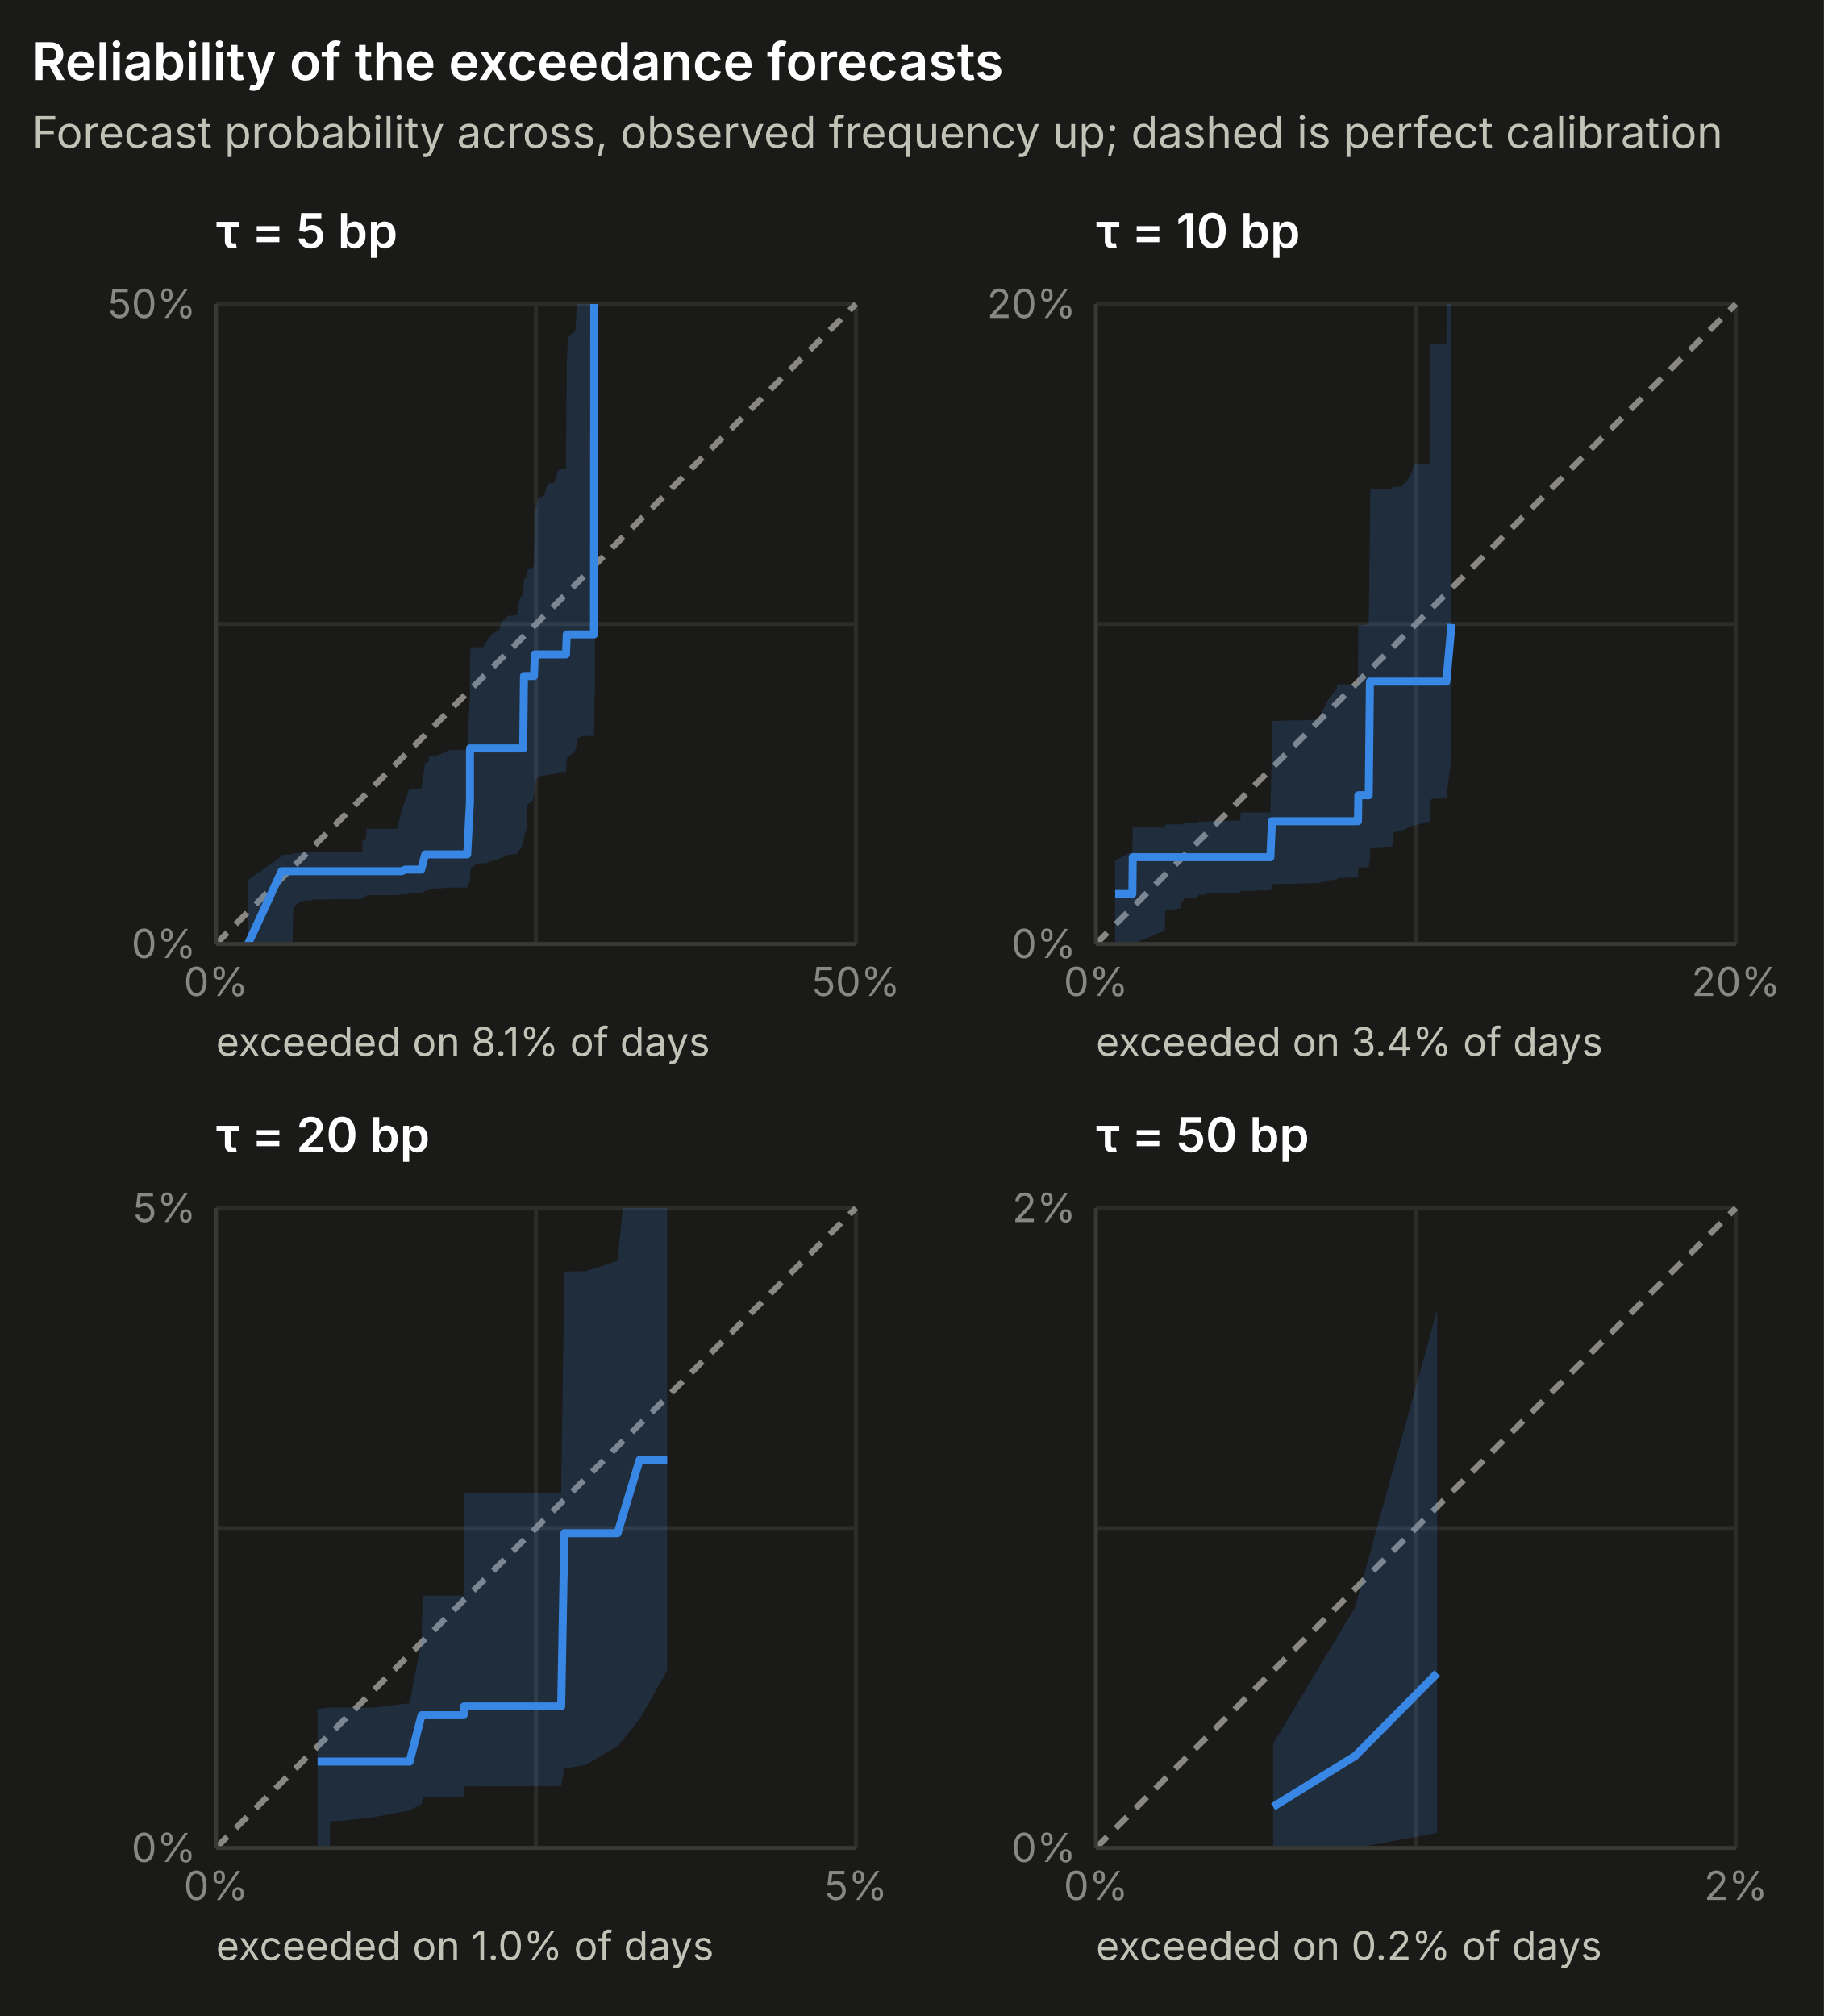
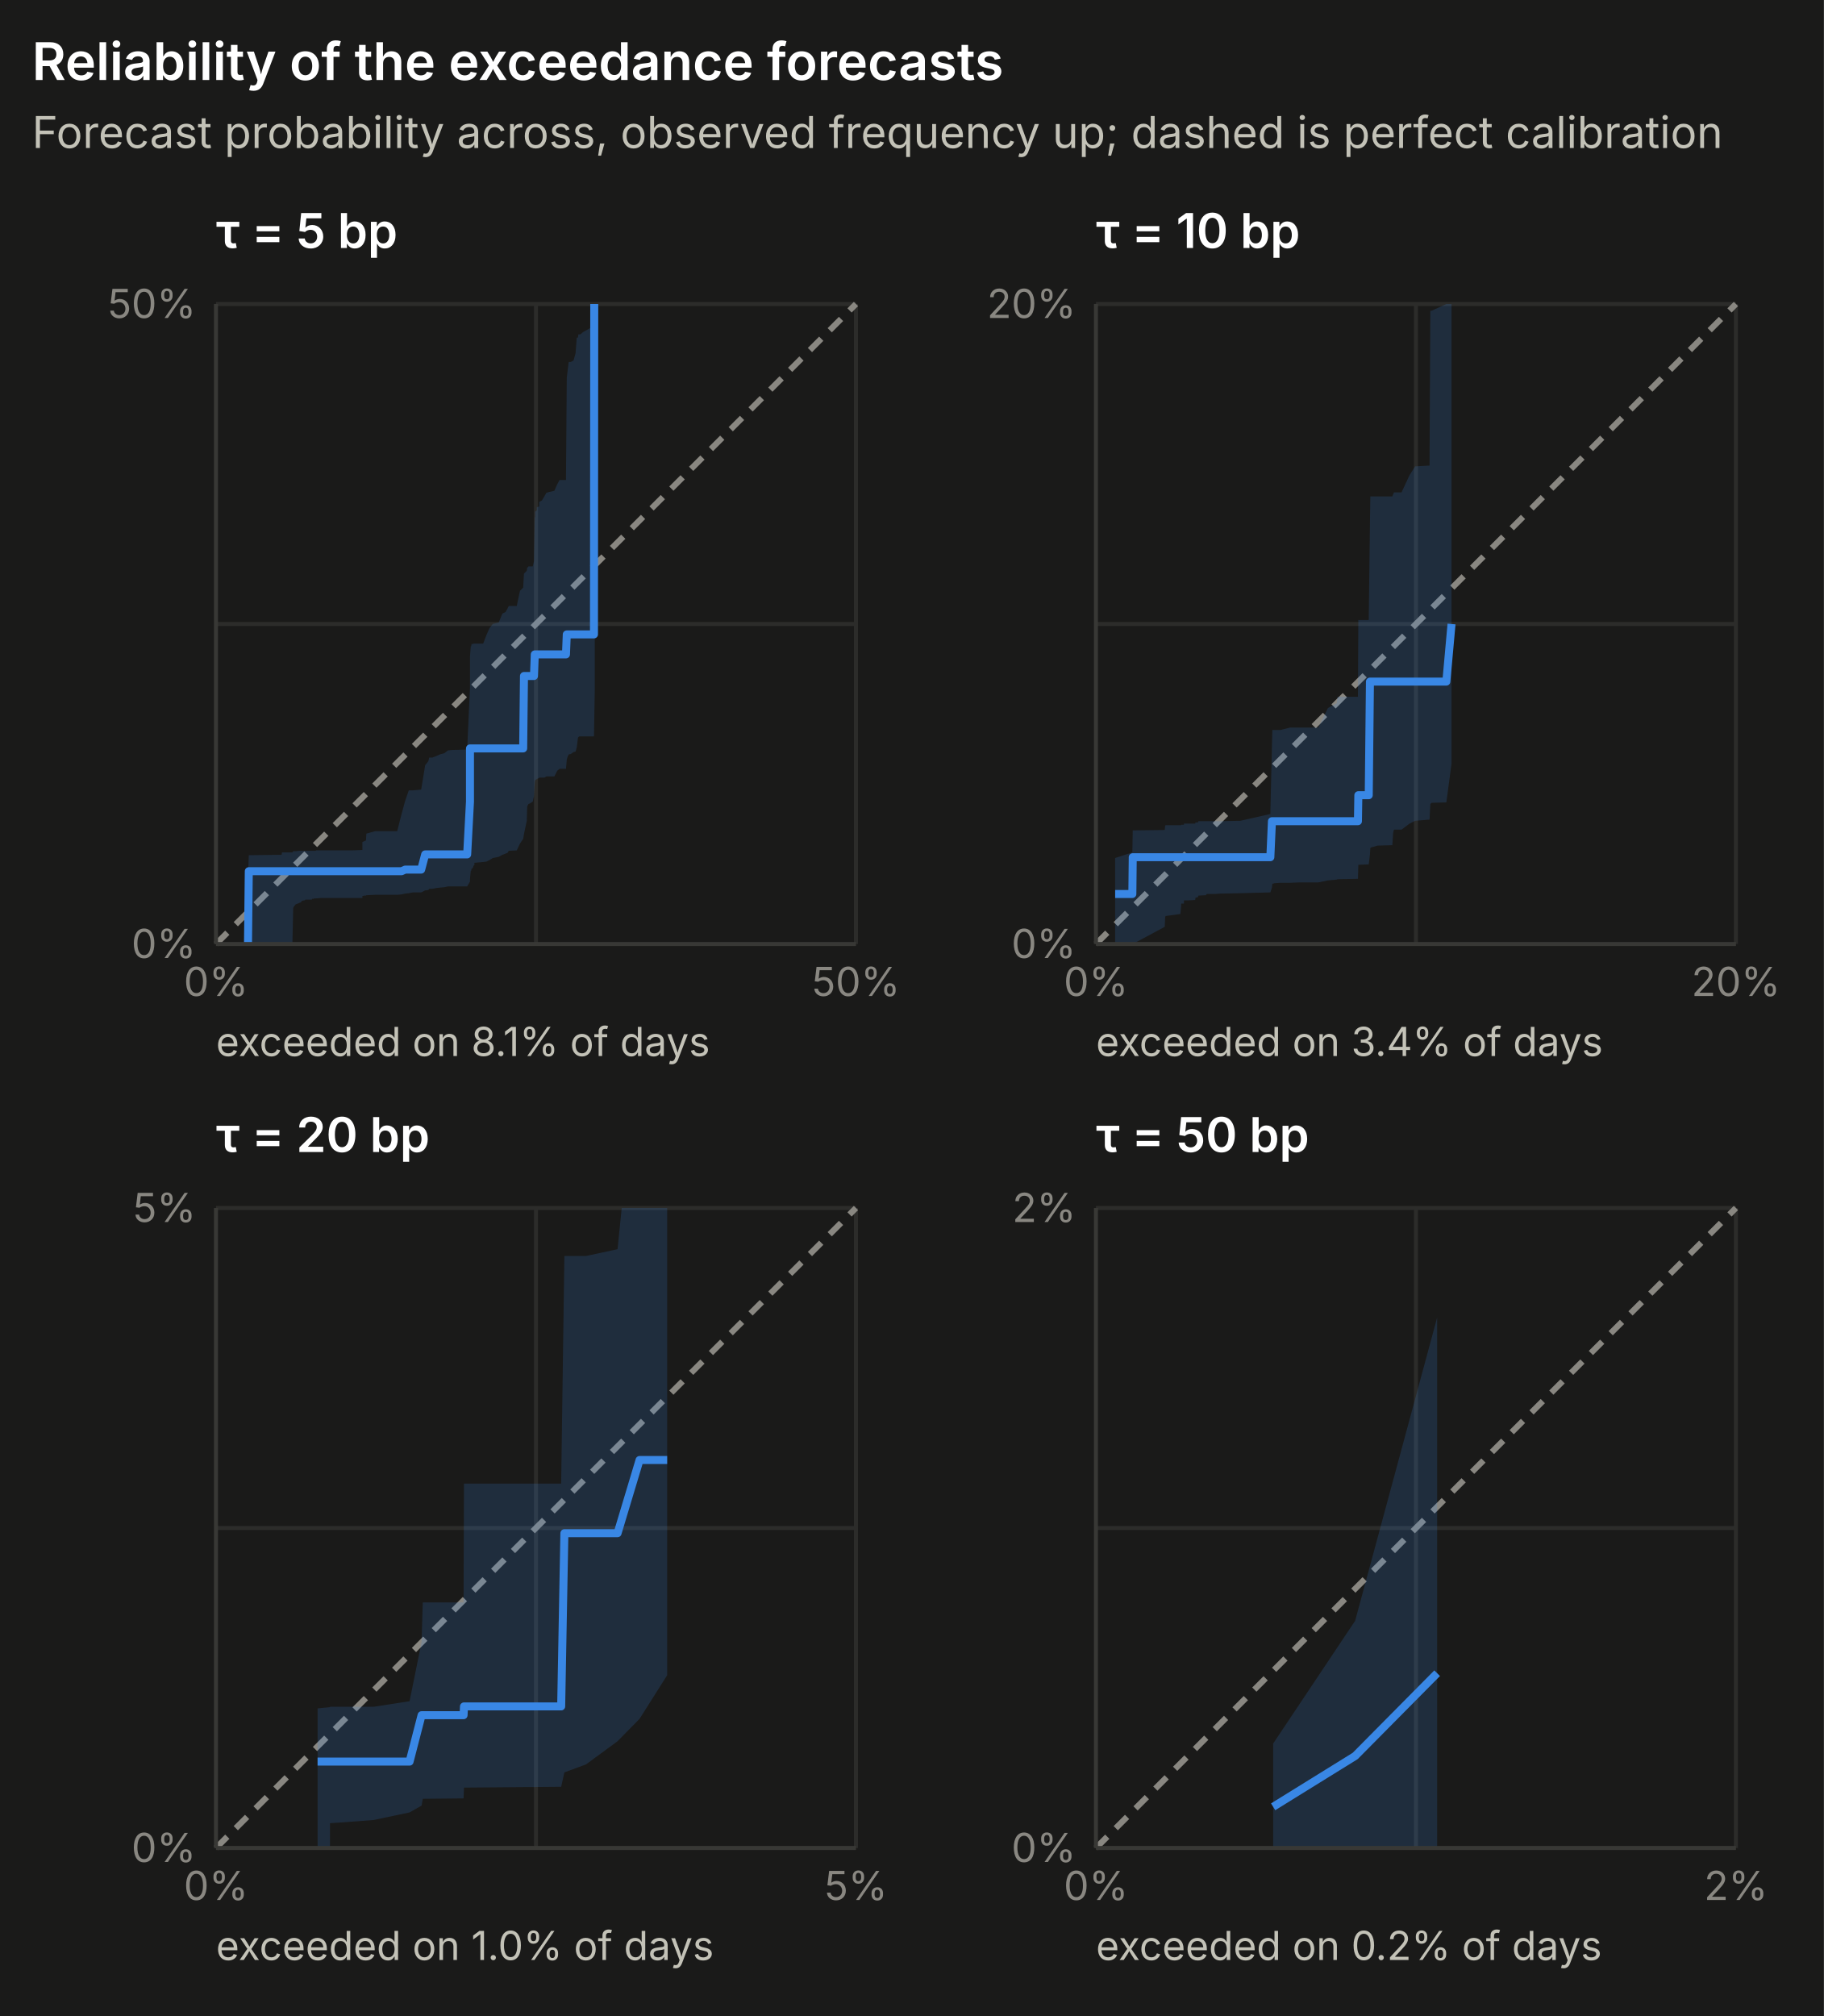
<svg xmlns="http://www.w3.org/2000/svg" viewBox="0 0 456 504" width="456" height="504" font-family="system-ui, -apple-system, &quot;Segoe UI&quot;, sans-serif" role="img" aria-label="Reliability of the exceedance forecasts at each declared threshold">
  <rect width="456" height="504" fill="#1a1a19" />
  <text x="8" y="20" font-size="13" font-weight="600" fill="#ffffff">Reliability of the exceedance forecasts</text>
  <text x="8" y="37" font-size="11" fill="#c3c2b7">Forecast probability across, observed frequency up; dashed is perfect calibration</text>
  <clipPath id="clipd0">
    <rect x="54.0" y="76.0" width="160" height="160" />
  </clipPath>
  <text x="54.0" y="62.0" font-size="12" font-weight="600" fill="#ffffff">τ = 5 bp</text>
  <line x1="54.0" y1="156.0" x2="214.0" y2="156.0" stroke="#2c2c2a" stroke-width="1" />
  <line x1="134.0" y1="236.0" x2="134.0" y2="76.0" stroke="#2c2c2a" stroke-width="1" />
  <line x1="54.0" y1="76.0" x2="214.0" y2="76.0" stroke="#2c2c2a" stroke-width="1" />
  <line x1="214.0" y1="236.0" x2="214.0" y2="76.0" stroke="#2c2c2a" stroke-width="1" />
  <line x1="54.0" y1="236.0" x2="214.0" y2="76.0" stroke="#898781" stroke-width="1.5" stroke-dasharray="4 3" />
-   <polygon clip-path="url(#clipd0)" points="62.0,220.0 70.4,214.1 70.5,213.7 73.1,213.6 73.3,213.3 73.5,213.3 73.9,213.3 74.9,213.3 75.2,213.2 75.5,213.1 76.0,213.1 76.2,213.1 76.3,213.1 77.0,213.1 77.5,213.1 78.0,213.1 78.0,213.1 78.1,213.1 78.2,213.1 78.5,213.1 79.0,213.1 79.7,213.1 83.4,213.1 88.0,213.1 90.6,213.1 90.6,210.1 91.1,210.0 91.5,209.9 91.6,208.6 91.6,207.2 91.7,207.2 94.9,207.2 99.3,207.2 100.4,202.7 101.3,200.2 102.2,197.5 103.2,197.4 105.3,197.3 106.3,190.7 107.1,190.5 107.3,189.0 108.1,189.0 109.1,188.9 110.0,188.6 111.1,188.1 112.0,187.6 113.0,187.5 116.8,187.5 117.5,173.9 117.5,165.2 117.7,162.0 117.8,162.0 117.9,161.9 118.2,161.9 118.3,161.9 118.4,161.8 118.6,161.8 118.6,161.8 119.3,161.8 120.8,161.8 121.6,160.4 122.4,159.3 123.2,158.4 124.7,157.6 125.6,155.3 126.4,154.8 126.9,154.0 129.2,153.8 130.0,149.4 130.8,148.7 131.0,144.6 131.7,144.6 131.8,142.7 132.0,142.4 132.1,142.1 132.4,142.1 132.6,142.0 133.2,142.0 133.5,141.2 133.7,128.6 133.8,128.4 133.8,127.2 134.2,127.1 134.2,126.5 134.3,125.5 134.5,124.7 134.8,124.6 134.8,124.2 135.5,124.2 136.1,123.7 136.6,121.8 137.3,120.8 138.6,120.8 139.3,118.1 139.9,117.3 141.5,117.3 141.7,91.5 141.9,86.4 142.1,85.1 142.2,84.2 142.7,83.7 143.4,83.2 143.9,82.4 144.2,76.0 144.5,76.0 145.1,76.0 145.8,72.4 148.5,71.4 148.7,-84.0 148.7,172.0 148.5,184.0 145.8,184.0 145.1,184.2 144.5,184.4 144.2,185.9 143.9,187.5 143.4,188.0 142.7,188.8 142.2,188.8 142.1,188.9 141.9,189.1 141.7,190.0 141.5,193.0 139.9,193.0 139.3,193.3 138.6,193.5 137.3,193.6 136.6,193.8 136.1,193.9 135.5,193.9 134.8,194.1 134.8,194.3 134.5,194.4 134.3,194.4 134.2,194.5 134.2,194.5 133.8,196.0 133.8,196.0 133.7,196.4 133.5,198.4 133.2,200.2 132.6,200.4 132.4,200.7 132.1,200.9 132.0,201.0 131.8,201.6 131.7,206.9 131.0,209.2 130.8,210.9 130.0,212.3 129.2,213.5 126.9,213.7 126.4,213.9 125.6,214.4 124.7,214.7 123.2,215.2 122.4,215.4 121.6,215.8 120.8,215.8 119.3,215.9 118.6,215.9 118.6,216.5 118.4,216.5 118.3,216.7 118.2,216.7 117.9,216.9 117.8,217.1 117.7,217.1 117.5,219.7 117.5,220.3 116.8,221.9 113.0,221.9 112.0,221.9 111.1,222.0 110.0,222.1 109.1,222.1 108.1,222.2 107.3,222.2 107.1,222.6 106.3,222.7 105.3,223.3 103.2,223.3 102.2,223.4 101.3,223.6 100.4,223.6 99.3,223.8 94.9,223.8 91.7,223.8 91.6,223.9 91.6,224.0 91.5,224.2 91.1,224.2 90.6,224.3 90.6,224.7 88.0,224.8 83.4,224.8 79.7,224.9 79.0,224.9 78.5,224.9 78.2,224.9 78.1,224.9 78.0,224.9 78.0,225.1 77.5,225.1 77.0,225.1 76.3,225.1 76.2,225.3 76.0,225.3 75.5,225.3 75.2,225.6 74.9,225.6 73.9,226.3 73.5,227.0 73.3,227.9 73.1,236.0 70.5,236.0 70.4,236.0 62.0,236.0" fill="#3987e5" fill-opacity="0.18" />
-   <polyline clip-path="url(#clipd0)" points="62.0,236.0 70.4,217.8 70.5,217.8 73.1,217.8 73.3,217.8 73.5,217.8 73.9,217.8 74.9,217.8 75.2,217.8 75.5,217.8 76.0,217.8 76.2,217.8 76.3,217.8 77.0,217.8 77.5,217.8 78.0,217.8 78.0,217.8 78.1,217.8 78.2,217.8 78.5,217.8 79.0,217.8 79.7,217.8 83.4,217.8 88.0,217.8 90.6,217.8 90.6,217.8 91.1,217.8 91.5,217.8 91.6,217.8 91.6,217.8 91.7,217.8 94.9,217.8 99.3,217.8 100.4,217.8 101.3,217.4 102.2,217.4 103.2,217.4 105.3,217.4 106.3,213.6 107.1,213.6 107.3,213.6 108.1,213.6 109.1,213.6 110.0,213.6 111.1,213.6 112.0,213.6 113.0,213.6 116.8,213.6 117.5,200.4 117.5,187.1 117.7,187.1 117.8,187.1 117.9,187.1 118.2,187.1 118.3,187.1 118.4,187.1 118.6,187.1 118.6,187.1 119.3,187.1 120.8,187.1 121.6,187.1 122.4,187.1 123.2,187.1 124.7,187.1 125.6,187.1 126.4,187.1 126.9,187.1 129.2,187.1 130.0,187.1 130.8,187.1 131.0,169.0 131.7,169.0 131.8,169.0 132.0,169.0 132.1,169.0 132.4,169.0 132.6,169.0 133.2,169.0 133.5,169.0 133.7,163.6 133.8,163.6 133.8,163.6 134.2,163.6 134.2,163.6 134.3,163.6 134.5,163.6 134.8,163.6 134.8,163.6 135.5,163.6 136.1,163.6 136.6,163.6 137.3,163.6 138.6,163.6 139.3,163.6 139.9,163.6 141.5,163.6 141.7,158.6 141.9,158.6 142.1,158.6 142.2,158.6 142.7,158.6 143.4,158.6 143.9,158.6 144.2,158.6 144.5,158.6 145.1,158.6 145.8,158.6 148.5,158.6 148.7,-84.0" fill="none" stroke="#3987e5" stroke-width="2" stroke-linejoin="round" />
+   <polygon clip-path="url(#clipd0)" points="62.0,219.5 62.2,213.8 70.4,213.7 70.5,213.1 73.1,213.1 73.3,212.8 73.5,212.8 73.9,212.8 74.9,212.7 75.2,212.7 75.5,212.7 76.0,212.7 76.2,212.7 76.3,212.7 77.2,212.7 77.3,212.7 78.0,212.7 78.0,212.7 78.1,212.7 78.2,212.7 78.5,212.7 78.5,212.7 79.0,212.7 79.0,212.6 80.2,212.6 83.4,212.6 88.0,212.6 90.6,212.5 90.6,210.5 91.1,210.3 91.5,210.1 91.6,208.4 93.8,207.8 94.9,207.8 96.0,207.8 99.3,207.8 100.4,203.5 101.3,200.2 102.2,197.6 103.2,197.6 105.3,197.4 106.3,191.3 107.1,190.3 107.3,189.4 108.1,189.4 109.1,189.0 110.0,188.6 111.1,188.3 112.0,187.6 113.0,187.5 116.8,187.4 117.5,172.0 117.5,164.2 117.7,161.6 117.8,161.6 117.9,161.0 118.2,161.0 118.3,161.0 118.4,160.9 118.6,160.9 118.6,160.9 120.8,160.9 121.6,158.8 122.4,157.0 123.2,156.0 124.7,155.6 125.6,153.4 126.4,153.0 126.9,152.1 127.2,151.5 129.2,151.5 130.0,147.7 130.8,146.9 131.0,143.4 131.7,142.7 131.8,141.9 132.0,141.8 132.1,141.6 132.4,141.6 133.2,141.6 133.5,140.3 133.7,129.3 133.8,129.3 133.8,127.9 134.2,127.6 134.2,127.4 134.2,126.8 134.3,126.8 134.8,126.6 134.8,125.5 135.5,125.1 136.1,124.1 136.6,123.2 137.3,123.0 138.6,122.7 139.3,121.1 139.9,120.0 141.5,120.0 141.7,94.5 141.9,92.8 142.1,91.1 142.2,90.5 142.7,90.5 143.4,90.1 143.9,88.3 144.2,84.4 144.5,84.4 144.6,83.6 144.8,83.6 145.1,83.6 145.8,83.0 148.5,81.5 148.7,-84.0 148.7,172.3 148.5,184.1 145.8,184.1 145.1,184.1 144.8,184.1 144.6,184.3 144.5,184.4 144.2,186.8 143.9,187.9 143.4,188.0 142.7,188.5 142.2,188.6 142.1,188.8 141.9,189.2 141.7,189.9 141.5,192.2 139.9,192.2 139.3,192.7 138.6,194.1 137.3,194.1 136.6,194.1 136.1,194.4 135.5,194.4 134.8,194.4 134.8,194.5 134.3,194.7 134.2,194.8 134.2,194.8 134.2,194.8 133.8,195.0 133.8,195.2 133.7,195.4 133.5,199.0 133.2,200.4 132.4,200.9 132.1,201.0 132.0,201.2 131.8,201.6 131.7,205.2 131.0,208.5 130.8,209.7 130.0,210.9 129.2,212.6 127.2,212.7 126.9,213.2 126.4,213.4 125.6,213.7 124.7,214.2 123.2,214.5 122.4,215.0 121.6,215.4 120.8,215.5 118.6,215.7 118.6,216.3 118.4,216.4 118.3,216.7 118.2,217.0 117.9,217.2 117.8,217.7 117.7,217.7 117.5,219.7 117.5,220.4 116.8,221.6 113.0,221.6 112.0,221.6 111.1,221.8 110.0,221.9 109.1,222.0 108.1,222.2 107.3,222.2 107.1,222.5 106.3,222.6 105.3,223.1 103.2,223.1 102.2,223.3 101.3,223.4 100.4,223.6 99.3,223.7 96.0,223.7 94.9,223.7 93.8,223.7 91.6,223.8 91.5,223.9 91.1,223.9 90.6,224.0 90.6,224.5 88.0,224.5 83.4,224.5 80.2,224.5 79.0,224.6 79.0,224.6 78.5,224.6 78.5,224.7 78.2,224.7 78.1,224.7 78.0,224.7 78.0,224.9 77.3,224.9 77.2,224.9 76.3,224.9 76.2,225.1 76.0,225.1 75.5,225.2 75.2,225.6 74.9,225.7 73.9,226.1 73.5,226.6 73.3,227.0 73.1,236.0 70.5,236.0 70.4,236.0 62.2,236.0 62.0,236.0" fill="#3987e5" fill-opacity="0.18" />
+   <polyline clip-path="url(#clipd0)" points="62.0,236.0 62.2,217.8 70.4,217.8 70.5,217.8 73.1,217.8 73.3,217.8 73.5,217.8 73.9,217.8 74.9,217.8 75.2,217.8 75.5,217.8 76.0,217.8 76.2,217.8 76.3,217.8 77.2,217.8 77.3,217.8 78.0,217.8 78.0,217.8 78.1,217.8 78.2,217.8 78.5,217.8 78.5,217.8 79.0,217.8 79.0,217.8 80.2,217.8 83.4,217.8 88.0,217.8 90.6,217.8 90.6,217.8 91.1,217.8 91.5,217.8 91.6,217.8 93.8,217.8 94.9,217.8 96.0,217.8 99.3,217.8 100.4,217.8 101.3,217.4 102.2,217.4 103.2,217.4 105.3,217.4 106.3,213.6 107.1,213.6 107.3,213.6 108.1,213.6 109.1,213.6 110.0,213.6 111.1,213.6 112.0,213.6 113.0,213.6 116.8,213.6 117.5,200.4 117.5,187.1 117.7,187.1 117.8,187.1 117.9,187.1 118.2,187.1 118.3,187.1 118.4,187.1 118.6,187.1 118.6,187.1 120.8,187.1 121.6,187.1 122.4,187.1 123.2,187.1 124.7,187.1 125.6,187.1 126.4,187.1 126.9,187.1 127.2,187.1 129.2,187.1 130.0,187.1 130.8,187.1 131.0,169.0 131.7,169.0 131.8,169.0 132.0,169.0 132.1,169.0 132.4,169.0 133.2,169.0 133.5,169.0 133.7,163.6 133.8,163.6 133.8,163.6 134.2,163.6 134.2,163.6 134.2,163.6 134.3,163.6 134.8,163.6 134.8,163.6 135.5,163.6 136.1,163.6 136.6,163.6 137.3,163.6 138.6,163.6 139.3,163.6 139.9,163.6 141.5,163.6 141.7,158.6 141.9,158.6 142.1,158.6 142.2,158.6 142.7,158.6 143.4,158.6 143.9,158.6 144.2,158.6 144.5,158.6 144.6,158.6 144.8,158.6 145.1,158.6 145.8,158.6 148.5,158.6 148.7,-84.0" fill="none" stroke="#3987e5" stroke-width="2" stroke-linejoin="round" />
  <line x1="54.0" y1="236.0" x2="214.0" y2="236.0" stroke="#383835" stroke-width="1" />
  <line x1="54.0" y1="236.0" x2="54.0" y2="76.0" stroke="#383835" stroke-width="1" />
  <text x="54.0" y="249.0" font-size="10" text-anchor="middle" fill="#898781">0%</text>
  <text x="49.0" y="239.5" font-size="10" text-anchor="end" fill="#898781">0%</text>
  <text x="214.0" y="249.0" font-size="10" text-anchor="middle" fill="#898781">50%</text>
  <text x="49.0" y="79.5" font-size="10" text-anchor="end" fill="#898781">50%</text>
  <text x="54.0" y="264.0" font-size="10" fill="#c3c2b7">exceeded on 8.1% of days</text>
  <clipPath id="clipd1">
    <rect x="274.0" y="76.0" width="160" height="160" />
  </clipPath>
  <text x="274.0" y="62.0" font-size="12" font-weight="600" fill="#ffffff">τ = 10 bp</text>
  <line x1="274.0" y1="156.0" x2="434.0" y2="156.0" stroke="#2c2c2a" stroke-width="1" />
  <line x1="354.0" y1="236.0" x2="354.0" y2="76.0" stroke="#2c2c2a" stroke-width="1" />
  <line x1="274.0" y1="76.0" x2="434.0" y2="76.0" stroke="#2c2c2a" stroke-width="1" />
  <line x1="434.0" y1="236.0" x2="434.0" y2="76.0" stroke="#2c2c2a" stroke-width="1" />
  <line x1="274.0" y1="236.0" x2="434.0" y2="76.0" stroke="#898781" stroke-width="1.5" stroke-dasharray="4 3" />
-   <polygon clip-path="url(#clipd1)" points="278.8,215.1 283.1,212.9 283.2,206.9 291.2,206.9 291.3,206.1 291.4,206.1 295.1,206.1 295.3,206.1 296.0,206.0 296.0,205.7 296.0,205.7 296.4,205.7 296.8,205.7 296.9,205.7 297.2,205.7 298.8,205.7 299.5,205.6 299.6,205.4 299.6,205.4 301.5,205.4 301.6,205.3 301.7,205.3 302.8,205.3 303.6,205.3 305.1,205.3 310.1,205.1 310.2,203.1 317.6,203.1 318.0,186.6 318.1,180.2 318.4,180.2 318.6,180.2 320.1,180.2 322.5,180.1 324.9,180.1 329.6,179.9 332.0,175.0 334.2,172.2 334.4,171.1 339.5,171.1 339.6,156.4 342.2,156.0 342.5,131.9 342.6,122.3 342.9,122.3 343.0,122.3 343.3,122.3 344.4,122.3 348.1,122.3 348.3,121.7 348.5,121.7 350.4,121.7 352.4,119.3 353.8,116.0 357.4,116.0 357.6,86.0 357.9,86.0 361.6,86.0 362.9,7.4 362.9,188.9 361.6,199.6 357.9,199.7 357.6,200.7 357.4,205.4 353.8,206.3 352.4,206.7 350.4,207.8 348.5,208.0 348.3,209.1 348.1,211.6 344.4,211.8 343.3,212.0 343.0,212.1 342.9,212.1 342.6,212.3 342.5,214.5 342.2,216.8 339.6,216.9 339.5,219.4 334.4,219.5 334.2,219.9 332.0,220.1 329.6,220.8 324.9,220.9 322.5,221.0 320.1,221.0 318.6,221.0 318.4,221.1 318.1,221.1 318.0,221.9 317.6,222.6 310.2,222.7 310.1,223.2 305.1,223.3 303.6,223.3 302.8,223.4 301.7,223.4 301.6,223.5 301.5,223.7 299.6,223.7 299.6,223.8 299.5,224.1 298.8,224.4 297.2,224.5 296.9,224.5 296.8,224.5 296.4,224.6 296.0,224.6 296.0,224.7 296.0,225.2 295.3,225.5 295.1,227.1 291.4,227.6 291.3,228.3 291.2,232.6 283.2,236.0 283.1,236.0 278.8,236.0" fill="#3987e5" fill-opacity="0.18" />
-   <polyline clip-path="url(#clipd1)" points="278.8,223.5 283.1,223.5 283.2,214.3 291.2,214.3 291.3,214.3 291.4,214.3 295.1,214.3 295.3,214.3 296.0,214.3 296.0,214.3 296.0,214.3 296.4,214.3 296.8,214.3 296.9,214.3 297.2,214.3 298.8,214.3 299.5,214.3 299.6,214.3 299.6,214.3 301.5,214.3 301.6,214.3 301.7,214.3 302.8,214.3 303.6,214.3 305.1,214.3 310.1,214.3 310.2,214.3 317.6,214.3 318.0,205.3 318.1,205.3 318.4,205.3 318.6,205.3 320.1,205.3 322.5,205.3 324.9,205.3 329.6,205.3 332.0,205.3 334.2,205.3 334.4,205.3 339.5,205.3 339.6,198.8 342.2,198.8 342.5,170.4 342.6,170.4 342.9,170.4 343.0,170.4 343.3,170.4 344.4,170.4 348.1,170.4 348.3,170.4 348.5,170.4 350.4,170.4 352.4,170.4 353.8,170.4 357.4,170.4 357.6,170.4 357.9,170.4 361.6,170.4 362.9,156.0" fill="none" stroke="#3987e5" stroke-width="2" stroke-linejoin="round" />
+   <polygon clip-path="url(#clipd1)" points="278.8,214.5 283.1,213.1 283.2,207.6 291.2,207.5 291.3,206.4 291.4,206.3 295.1,206.3 295.3,206.3 295.3,206.2 296.0,206.2 296.0,205.9 296.0,205.9 296.0,205.9 296.0,205.9 296.4,205.9 296.8,205.9 296.9,205.9 298.8,205.9 298.9,205.6 299.5,205.6 299.6,205.3 301.5,205.3 301.6,205.3 301.7,205.3 302.8,205.3 303.6,205.3 305.1,205.3 310.1,205.2 317.6,203.5 318.0,186.5 318.1,182.5 318.4,182.5 318.6,182.5 320.1,182.5 322.5,181.9 324.9,181.9 329.6,181.9 332.0,177.0 334.2,175.8 334.4,174.2 339.5,174.2 339.6,155.0 342.2,155.0 342.5,131.0 342.6,124.1 342.9,124.1 343.0,124.1 344.4,124.1 348.1,124.1 348.3,123.6 348.5,123.1 350.4,123.1 352.4,118.8 353.8,116.6 357.4,116.4 357.6,77.7 357.9,77.7 361.6,76.0 362.9,13.8 362.9,190.9 361.6,200.6 357.9,200.7 357.6,201.0 357.4,204.9 353.8,205.2 352.4,205.9 350.4,207.4 348.5,207.4 348.3,208.2 348.1,211.3 344.4,211.4 343.0,211.8 342.9,211.8 342.6,212.0 342.5,213.6 342.2,216.1 339.6,216.2 339.5,219.7 334.4,219.8 334.2,219.9 332.0,220.1 329.6,220.6 324.9,220.6 322.5,220.7 320.1,220.7 318.6,220.8 318.4,220.9 318.1,220.9 318.0,221.9 317.6,223.1 310.1,223.3 305.1,223.4 303.6,223.5 302.8,223.5 301.7,223.5 301.6,223.6 301.5,223.8 299.6,223.9 299.5,224.3 298.9,224.4 298.8,225.0 296.9,225.1 296.8,225.1 296.4,225.1 296.0,225.1 296.0,225.2 296.0,225.2 296.0,225.2 296.0,225.9 295.3,225.9 295.3,226.5 295.1,228.5 291.4,229.0 291.3,229.3 291.2,231.7 283.2,236.0 283.1,236.0 278.8,236.0" fill="#3987e5" fill-opacity="0.18" />
+   <polyline clip-path="url(#clipd1)" points="278.8,223.5 283.1,223.5 283.2,214.3 291.2,214.3 291.3,214.3 291.4,214.3 295.1,214.3 295.3,214.3 295.3,214.3 296.0,214.3 296.0,214.3 296.0,214.3 296.0,214.3 296.0,214.3 296.4,214.3 296.8,214.3 296.9,214.3 298.8,214.3 298.9,214.3 299.5,214.3 299.6,214.3 301.5,214.3 301.6,214.3 301.7,214.3 302.8,214.3 303.6,214.3 305.1,214.3 310.1,214.3 317.6,214.3 318.0,205.3 318.1,205.3 318.4,205.3 318.6,205.3 320.1,205.3 322.5,205.3 324.9,205.3 329.6,205.3 332.0,205.3 334.2,205.3 334.4,205.3 339.5,205.3 339.6,198.8 342.2,198.8 342.5,170.4 342.6,170.4 342.9,170.4 343.0,170.4 344.4,170.4 348.1,170.4 348.3,170.4 348.5,170.4 350.4,170.4 352.4,170.4 353.8,170.4 357.4,170.4 357.6,170.4 357.9,170.4 361.6,170.4 362.9,156.0" fill="none" stroke="#3987e5" stroke-width="2" stroke-linejoin="round" />
  <line x1="274.0" y1="236.0" x2="434.0" y2="236.0" stroke="#383835" stroke-width="1" />
  <line x1="274.0" y1="236.0" x2="274.0" y2="76.0" stroke="#383835" stroke-width="1" />
  <text x="274.0" y="249.0" font-size="10" text-anchor="middle" fill="#898781">0%</text>
  <text x="269.0" y="239.5" font-size="10" text-anchor="end" fill="#898781">0%</text>
  <text x="434.0" y="249.0" font-size="10" text-anchor="middle" fill="#898781">20%</text>
  <text x="269.0" y="79.5" font-size="10" text-anchor="end" fill="#898781">20%</text>
  <text x="274.0" y="264.0" font-size="10" fill="#c3c2b7">exceeded on 3.4% of days</text>
  <clipPath id="clipd2">
    <rect x="54.0" y="302.0" width="160" height="160" />
  </clipPath>
  <text x="54.0" y="288.0" font-size="12" font-weight="600" fill="#ffffff">τ = 20 bp</text>
  <line x1="54.0" y1="382.0" x2="214.0" y2="382.0" stroke="#2c2c2a" stroke-width="1" />
  <line x1="134.0" y1="462.0" x2="134.0" y2="302.0" stroke="#2c2c2a" stroke-width="1" />
  <line x1="54.0" y1="302.0" x2="214.0" y2="302.0" stroke="#2c2c2a" stroke-width="1" />
  <line x1="214.0" y1="462.0" x2="214.0" y2="302.0" stroke="#2c2c2a" stroke-width="1" />
  <line x1="54.0" y1="462.0" x2="214.0" y2="302.0" stroke="#898781" stroke-width="1.5" stroke-dasharray="4 3" />
-   <polygon clip-path="url(#clipd2)" points="79.4,427.2 82.5,426.9 82.5,426.9 85.5,426.9 93.4,426.9 102.4,425.8 105.4,410.2 105.7,398.9 115.9,398.9 116.0,373.3 116.2,373.3 140.3,373.3 141.1,317.9 146.5,317.8 154.4,315.2 159.9,259.5 166.8,157.2 166.8,417.6 159.9,429.8 154.4,436.5 146.5,441.2 141.1,442.1 140.3,446.5 116.2,446.6 116.0,446.8 115.9,449.1 105.7,449.3 105.4,451.0 102.4,452.6 93.4,454.3 85.5,455.2 82.5,455.3 82.5,462.0 79.4,462.0" fill="#3987e5" fill-opacity="0.18" />
-   <polyline clip-path="url(#clipd2)" points="79.4,440.4 82.5,440.4 82.5,440.4 85.5,440.4 93.4,440.4 102.4,440.4 105.4,428.8 105.7,428.8 115.9,428.8 116.0,426.6 116.2,426.6 140.3,426.6 141.1,383.3 146.5,383.3 154.4,383.3 159.9,365.0 166.8,365.0" fill="none" stroke="#3987e5" stroke-width="2" stroke-linejoin="round" />
+   <polygon clip-path="url(#clipd2)" points="79.4,427.1 82.5,426.8 82.5,426.7 85.5,426.7 93.4,426.7 102.4,425.3 105.4,410.5 105.7,400.6 115.9,400.6 116.0,370.9 140.3,370.9 141.1,314.0 146.5,314.0 154.4,312.3 159.9,257.7 166.8,157.0 166.8,418.8 159.9,429.7 154.4,435.3 146.5,441.1 141.1,443.1 140.3,446.7 116.0,446.9 115.9,449.6 105.7,449.7 105.4,451.4 102.4,453.1 93.4,455.0 85.5,455.6 82.5,455.8 82.5,462.0 79.4,462.0" fill="#3987e5" fill-opacity="0.18" />
+   <polyline clip-path="url(#clipd2)" points="79.4,440.4 82.5,440.4 82.5,440.4 85.5,440.4 93.4,440.4 102.4,440.4 105.4,428.8 105.7,428.8 115.9,428.8 116.0,426.6 140.3,426.6 141.1,383.3 146.5,383.3 154.4,383.3 159.9,365.0 166.8,365.0" fill="none" stroke="#3987e5" stroke-width="2" stroke-linejoin="round" />
  <line x1="54.0" y1="462.0" x2="214.0" y2="462.0" stroke="#383835" stroke-width="1" />
  <line x1="54.0" y1="462.0" x2="54.0" y2="302.0" stroke="#383835" stroke-width="1" />
  <text x="54.0" y="475.0" font-size="10" text-anchor="middle" fill="#898781">0%</text>
  <text x="49.0" y="465.5" font-size="10" text-anchor="end" fill="#898781">0%</text>
  <text x="214.0" y="475.0" font-size="10" text-anchor="middle" fill="#898781">5%</text>
  <text x="49.0" y="305.5" font-size="10" text-anchor="end" fill="#898781">5%</text>
  <text x="54.0" y="490.0" font-size="10" fill="#c3c2b7">exceeded on 1.0% of days</text>
  <clipPath id="clipd3">
    <rect x="274.0" y="302.0" width="160" height="160" />
  </clipPath>
  <text x="274.0" y="288.0" font-size="12" font-weight="600" fill="#ffffff">τ = 50 bp</text>
  <line x1="274.0" y1="382.0" x2="434.0" y2="382.0" stroke="#2c2c2a" stroke-width="1" />
  <line x1="354.0" y1="462.0" x2="354.0" y2="302.0" stroke="#2c2c2a" stroke-width="1" />
  <line x1="274.0" y1="302.0" x2="434.0" y2="302.0" stroke="#2c2c2a" stroke-width="1" />
  <line x1="434.0" y1="462.0" x2="434.0" y2="302.0" stroke="#2c2c2a" stroke-width="1" />
  <line x1="274.0" y1="462.0" x2="434.0" y2="302.0" stroke="#898781" stroke-width="1.5" stroke-dasharray="4 3" />
-   <polygon clip-path="url(#clipd3)" points="318.3,435.9 338.8,401.8 359.3,327.5 359.3,458.2 338.8,462.0 318.3,462.0" fill="#3987e5" fill-opacity="0.18" />
+   <polygon clip-path="url(#clipd3)" points="318.3,435.9 338.8,405.2 359.3,329.4 359.3,462.0 338.8,462.0 318.3,462.0" fill="#3987e5" fill-opacity="0.18" />
  <polyline clip-path="url(#clipd3)" points="318.3,451.7 338.8,439.0 359.3,418.3" fill="none" stroke="#3987e5" stroke-width="2" stroke-linejoin="round" />
  <line x1="274.0" y1="462.0" x2="434.0" y2="462.0" stroke="#383835" stroke-width="1" />
  <line x1="274.0" y1="462.0" x2="274.0" y2="302.0" stroke="#383835" stroke-width="1" />
  <text x="274.0" y="475.0" font-size="10" text-anchor="middle" fill="#898781">0%</text>
  <text x="269.0" y="465.5" font-size="10" text-anchor="end" fill="#898781">0%</text>
  <text x="434.0" y="475.0" font-size="10" text-anchor="middle" fill="#898781">2%</text>
  <text x="269.0" y="305.5" font-size="10" text-anchor="end" fill="#898781">2%</text>
  <text x="274.0" y="490.0" font-size="10" fill="#c3c2b7">exceeded on 0.2% of days</text>
</svg>
